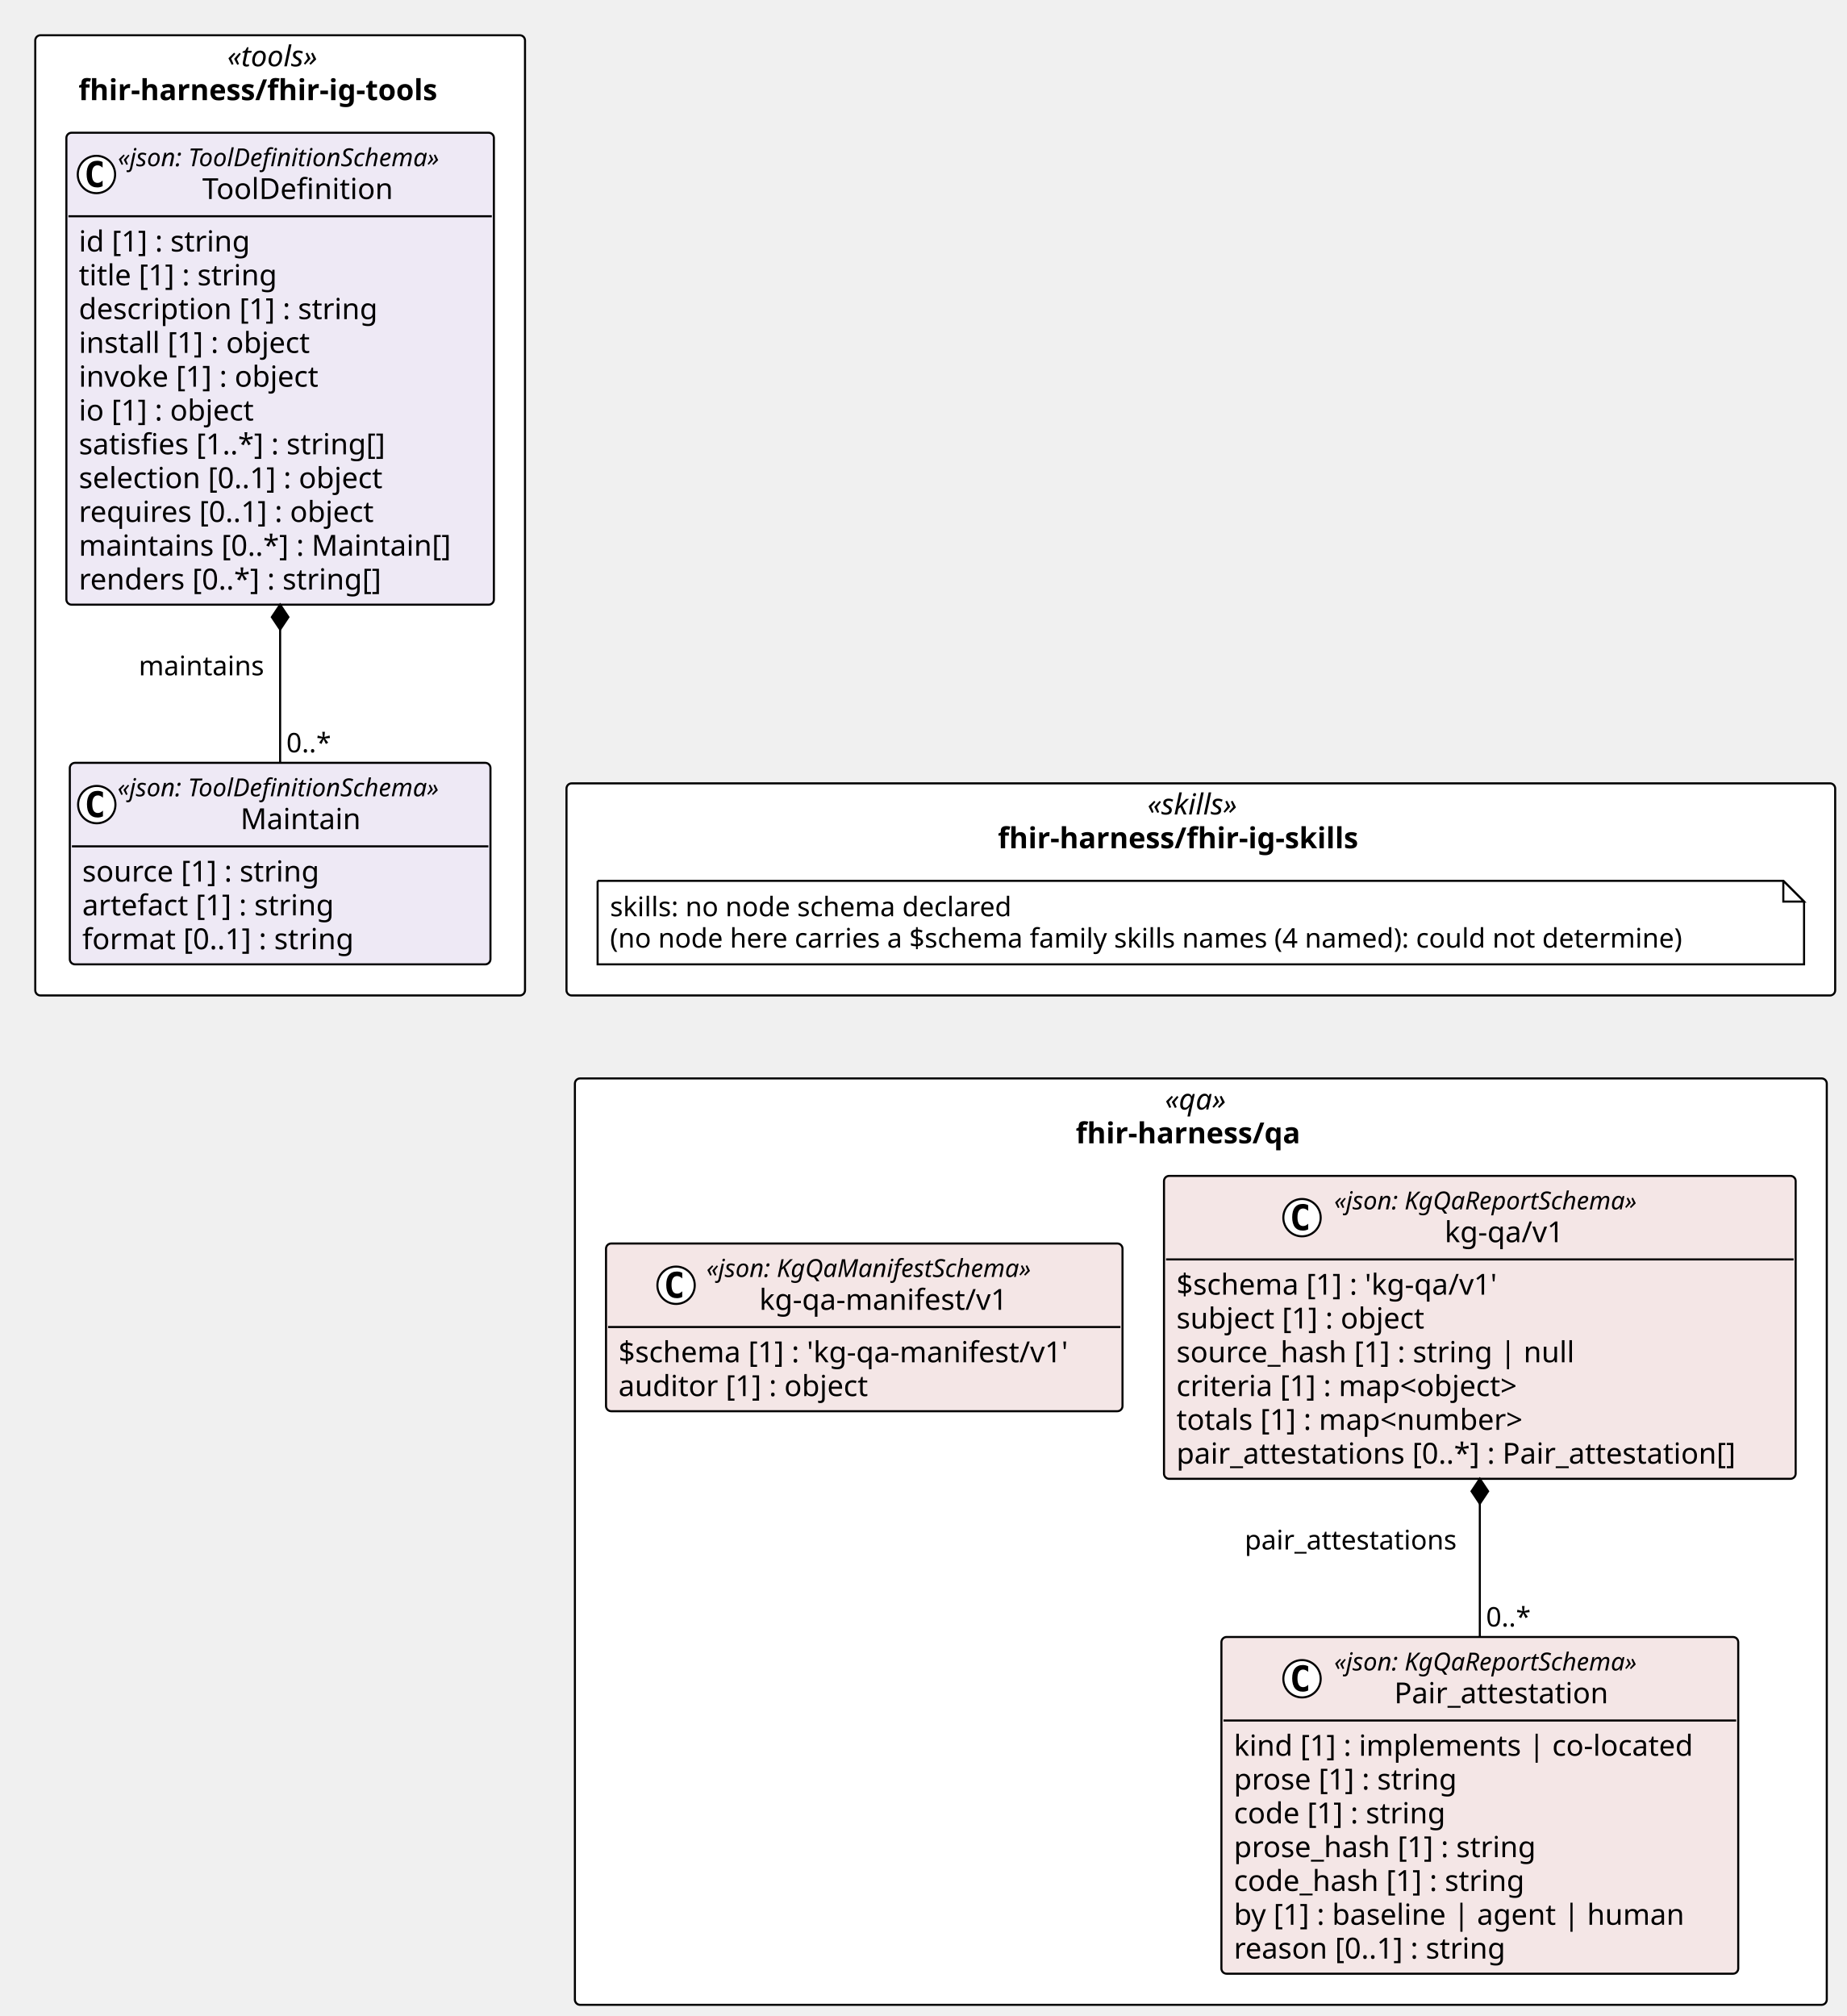
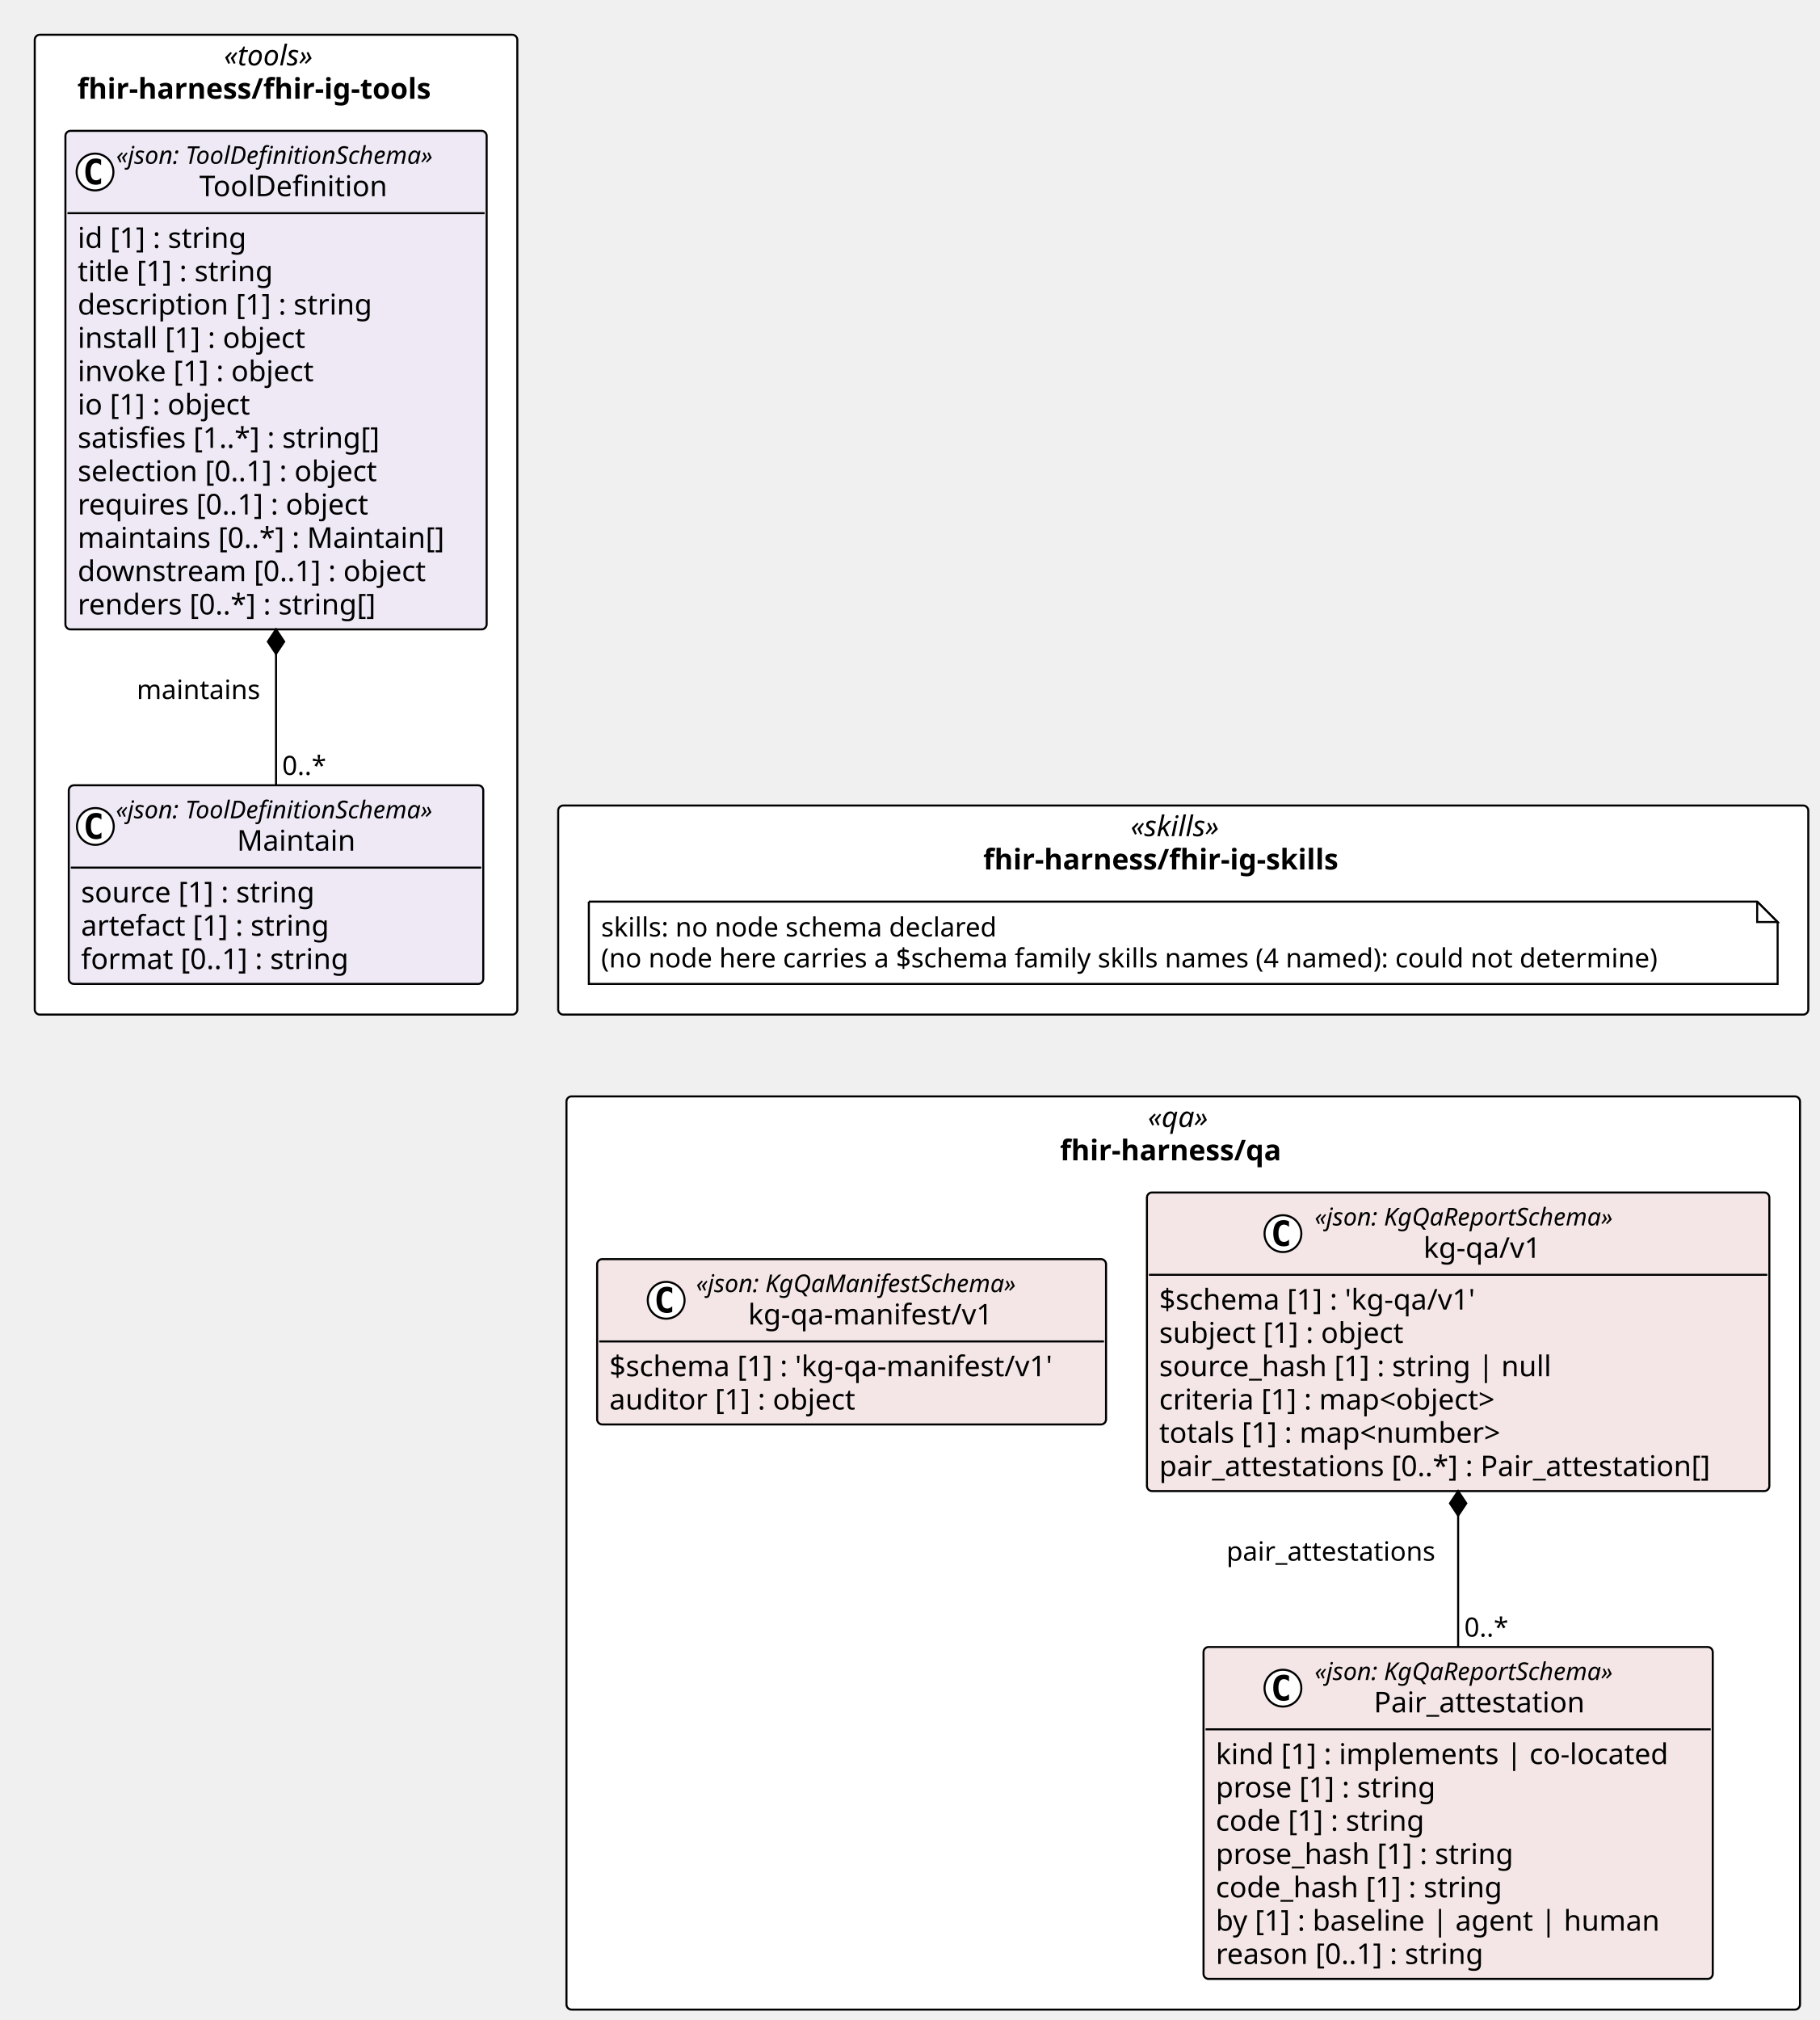
- <svg xmlns="http://www.w3.org/2000/svg" contentStyleType="text/css" height="972px" preserveAspectRatio="none" style="width:890px;height:972px;background:#FFFFFF;" version="1.1" viewBox="0 0 890 972" width="890px" zoomAndPan="magnify">
+ <svg xmlns="http://www.w3.org/2000/svg" contentStyleType="text/css" height="988px" preserveAspectRatio="none" style="width:890px;height:988px;background:#FFFFFF;" version="1.1" viewBox="0 0 890 988" width="890px" zoomAndPan="magnify">
  <defs />
  <g>
-     <rect fill="#FFFFFF" height="102.266" rx="2.5" ry="2.5" style="stroke:#000000;stroke-width:1.0;" width="611.574" x="273.079" y="377.688" />
-     <text fill="#000000" font-family="Verdana" font-size="14" font-style="italic" lengthAdjust="spacing" textLength="51.495" x="553.119" y="392.683">«skills»</text>
-     <text fill="#000000" font-family="Verdana" font-size="14" font-weight="bold" lengthAdjust="spacing" textLength="195.706" x="481.013" y="408.979">fhir-harness/fhir-ig-skills</text>
-     <rect fill="#FFFFFF" height="462.953" rx="2.5" ry="2.5" style="stroke:#000000;stroke-width:1.0;" width="236.079" x="17" y="17" />
+     <rect fill="#FFFFFF" height="102.266" rx="2.5" ry="2.5" style="stroke:#000000;stroke-width:1.0;" width="611.574" x="273.079" y="393.984" />
+     <text fill="#000000" font-family="Verdana" font-size="14" font-style="italic" lengthAdjust="spacing" textLength="51.495" x="553.119" y="408.979">«skills»</text>
+     <text fill="#000000" font-family="Verdana" font-size="14" font-weight="bold" lengthAdjust="spacing" textLength="195.706" x="481.013" y="425.276">fhir-harness/fhir-ig-skills</text>
+     <rect fill="#FFFFFF" height="479.25" rx="2.5" ry="2.5" style="stroke:#000000;stroke-width:1.0;" width="236.079" x="17" y="17" />
    <text fill="#000000" font-family="Verdana" font-size="14" font-style="italic" lengthAdjust="spacing" textLength="50.935" x="109.572" y="31.995">«tools»</text>
    <text fill="#000000" font-family="Verdana" font-size="14" font-weight="bold" lengthAdjust="spacing" textLength="194.394" x="37.843" y="48.292">fhir-harness/fhir-ig-tools</text>
-     <rect fill="#FFFFFF" height="446.656" rx="2.5" ry="2.5" style="stroke:#000000;stroke-width:1.0;" width="603.471" x="277.131" y="519.953" />
-     <text fill="#000000" font-family="Verdana" font-size="14" font-style="italic" lengthAdjust="spacing" textLength="34.597" x="561.568" y="534.948">«qa»</text>
-     <text fill="#000000" font-family="Verdana" font-size="14" font-weight="bold" lengthAdjust="spacing" textLength="120.6" x="518.566" y="551.245">fhir-harness/qa</text>
+     <rect fill="#FFFFFF" height="446.656" rx="2.5" ry="2.5" style="stroke:#000000;stroke-width:1.0;" width="603.471" x="277.131" y="536.25" />
+     <text fill="#000000" font-family="Verdana" font-size="14" font-style="italic" lengthAdjust="spacing" textLength="34.597" x="561.568" y="551.245">«qa»</text>
+     <text fill="#000000" font-family="Verdana" font-size="14" font-weight="bold" lengthAdjust="spacing" textLength="120.6" x="518.566" y="567.542">fhir-harness/qa</text>
    <g id="elem_n_fhir_harness_fhir_ig_skills_skills">
-       <path d="M288.079,424.688 L288.079,464.953 L869.653,464.953 L869.653,434.688 L859.653,424.688 L288.079,424.688 " fill="#FFFFFF" style="stroke:#000000;stroke-width:1.0;" />
-       <path d="M859.653,424.688 L859.653,434.688 L869.653,434.688 L859.653,424.688 " fill="#FFFFFF" style="stroke:#000000;stroke-width:1.0;" />
-       <text fill="#000000" font-family="Verdana" font-size="13" lengthAdjust="spacing" textLength="208.812" x="294.079" y="441.754">skills: no node schema declared</text>
-       <text fill="#000000" font-family="Verdana" font-size="13" lengthAdjust="spacing" textLength="560.574" x="294.079" y="456.887">(no node here carries a $schema family skills names (4 named): could not determine)</text>
+       <path d="M288.079,440.984 L288.079,481.25 L869.653,481.25 L869.653,450.984 L859.653,440.984 L288.079,440.984 " fill="#FFFFFF" style="stroke:#000000;stroke-width:1.0;" />
+       <path d="M859.653,440.984 L859.653,450.984 L869.653,450.984 L859.653,440.984 " fill="#FFFFFF" style="stroke:#000000;stroke-width:1.0;" />
+       <text fill="#000000" font-family="Verdana" font-size="13" lengthAdjust="spacing" textLength="208.812" x="294.079" y="458.051">skills: no node schema declared</text>
+       <text fill="#000000" font-family="Verdana" font-size="13" lengthAdjust="spacing" textLength="560.574" x="294.079" y="473.184">(no node here carries a $schema family skills names (4 named): could not determine)</text>
    </g>
    <g id="elem_fhir_harness_fhir_ig_tools_Maintain">
-       <rect codeLine="14" fill="#EEE9F5" height="97.156" id="fhir_harness_fhir_ig_tools_Maintain" rx="2.5" ry="2.5" style="stroke:#000000;stroke-width:1.0;" width="202.775" x="33.652" y="367.797" />
-       <ellipse cx="46.652" cy="387.93" fill="#FFFFFF" rx="9" ry="9" style="stroke:#000000;stroke-width:1.0;" />
-       <path d="M49.621,393.57 Q49.042,393.867 48.402,394.008 Q47.761,394.164 47.058,394.164 Q44.558,394.164 43.23,392.523 Q41.917,390.867 41.917,387.742 Q41.917,384.617 43.23,382.961 Q44.558,381.305 47.058,381.305 Q47.761,381.305 48.402,381.461 Q49.058,381.617 49.621,381.914 L49.621,384.633 Q48.996,384.055 48.402,383.789 Q47.808,383.508 47.183,383.508 Q45.839,383.508 45.152,384.586 Q44.464,385.648 44.464,387.742 Q44.464,389.836 45.152,390.914 Q45.839,391.977 47.183,391.977 Q47.808,391.977 48.402,391.711 Q48.996,391.43 49.621,390.852 L49.621,393.57 Z " fill="#000000" />
-       <text fill="#000000" font-family="Verdana" font-size="12" font-style="italic" lengthAdjust="spacing" textLength="178.775" x="56.652" y="383.935">«json: ToolDefinitionSchema»</text>
-       <text fill="#000000" font-family="Verdana" font-size="14" lengthAdjust="spacing" textLength="60.252" x="115.914" y="399.761">Maintain</text>
-       <line style="stroke:#000000;stroke-width:1.0;" x1="34.652" x2="235.427" y1="408.062" y2="408.062" />
-       <text fill="#000000" font-family="Verdana" font-size="14" lengthAdjust="spacing" textLength="124.886" x="39.652" y="425.058">source [1] : string</text>
-       <text fill="#000000" font-family="Verdana" font-size="14" lengthAdjust="spacing" textLength="133.219" x="39.652" y="441.354">artefact [1] : string</text>
-       <text fill="#000000" font-family="Verdana" font-size="14" lengthAdjust="spacing" textLength="142.851" x="39.652" y="457.651">format [0..1] : string</text>
+       <rect codeLine="14" fill="#EEE9F5" height="97.156" id="fhir_harness_fhir_ig_tools_Maintain" rx="2.5" ry="2.5" style="stroke:#000000;stroke-width:1.0;" width="202.775" x="33.652" y="384.094" />
+       <ellipse cx="46.652" cy="404.227" fill="#FFFFFF" rx="9" ry="9" style="stroke:#000000;stroke-width:1.0;" />
+       <path d="M49.621,409.867 Q49.042,410.164 48.402,410.305 Q47.761,410.461 47.058,410.461 Q44.558,410.461 43.23,408.82 Q41.917,407.164 41.917,404.039 Q41.917,400.914 43.23,399.258 Q44.558,397.602 47.058,397.602 Q47.761,397.602 48.402,397.758 Q49.058,397.914 49.621,398.211 L49.621,400.93 Q48.996,400.352 48.402,400.086 Q47.808,399.805 47.183,399.805 Q45.839,399.805 45.152,400.883 Q44.464,401.945 44.464,404.039 Q44.464,406.133 45.152,407.211 Q45.839,408.273 47.183,408.273 Q47.808,408.273 48.402,408.008 Q48.996,407.727 49.621,407.148 L49.621,409.867 Z " fill="#000000" />
+       <text fill="#000000" font-family="Verdana" font-size="12" font-style="italic" lengthAdjust="spacing" textLength="178.775" x="56.652" y="400.232">«json: ToolDefinitionSchema»</text>
+       <text fill="#000000" font-family="Verdana" font-size="14" lengthAdjust="spacing" textLength="60.252" x="115.914" y="416.058">Maintain</text>
+       <line style="stroke:#000000;stroke-width:1.0;" x1="34.652" x2="235.427" y1="424.359" y2="424.359" />
+       <text fill="#000000" font-family="Verdana" font-size="14" lengthAdjust="spacing" textLength="124.886" x="39.652" y="441.354">source [1] : string</text>
+       <text fill="#000000" font-family="Verdana" font-size="14" lengthAdjust="spacing" textLength="133.219" x="39.652" y="457.651">artefact [1] : string</text>
+       <text fill="#000000" font-family="Verdana" font-size="14" lengthAdjust="spacing" textLength="142.851" x="39.652" y="473.948">format [0..1] : string</text>
    </g>
    <g id="elem_fhir_harness_fhir_ig_tools_ToolDefinition">
-       <rect codeLine="19" fill="#EEE9F5" height="227.531" id="fhir_harness_fhir_ig_tools_ToolDefinition" rx="2.5" ry="2.5" style="stroke:#000000;stroke-width:1.0;" width="206.079" x="32" y="64" />
+       <rect codeLine="19" fill="#EEE9F5" height="243.828" id="fhir_harness_fhir_ig_tools_ToolDefinition" rx="2.5" ry="2.5" style="stroke:#000000;stroke-width:1.0;" width="206.079" x="32" y="64" />
      <ellipse cx="46.487" cy="84.133" fill="#FFFFFF" rx="9" ry="9" style="stroke:#000000;stroke-width:1.0;" />
      <path d="M49.455,89.773 Q48.877,90.07 48.237,90.211 Q47.596,90.367 46.893,90.367 Q44.393,90.367 43.065,88.727 Q41.752,87.07 41.752,83.945 Q41.752,80.82 43.065,79.164 Q44.393,77.508 46.893,77.508 Q47.596,77.508 48.237,77.664 Q48.893,77.82 49.455,78.117 L49.455,80.836 Q48.83,80.258 48.237,79.992 Q47.643,79.711 47.018,79.711 Q45.674,79.711 44.987,80.789 Q44.299,81.852 44.299,83.945 Q44.299,86.039 44.987,87.117 Q45.674,88.18 47.018,88.18 Q47.643,88.18 48.237,87.914 Q48.83,87.633 49.455,87.055 L49.455,89.773 Z " fill="#000000" />
      <text fill="#000000" font-family="Verdana" font-size="12" font-style="italic" lengthAdjust="spacing" textLength="178.775" x="56.817" y="80.139">«json: ToolDefinitionSchema»</text>
      <text fill="#000000" font-family="Verdana" font-size="14" lengthAdjust="spacing" textLength="97.364" x="97.523" y="95.964">ToolDefinition</text>
      <line style="stroke:#000000;stroke-width:1.0;" x1="33" x2="237.079" y1="104.266" y2="104.266" />
      <text fill="#000000" font-family="Verdana" font-size="14" lengthAdjust="spacing" textLength="90.863" x="38" y="121.261">id [1] : string</text>
      <text fill="#000000" font-family="Verdana" font-size="14" lengthAdjust="spacing" textLength="105.458" x="38" y="137.558">title [1] : string</text>
      <text fill="#000000" font-family="Verdana" font-size="14" lengthAdjust="spacing" textLength="155.928" x="38" y="153.855">description [1] : string</text>
      <text fill="#000000" font-family="Verdana" font-size="14" lengthAdjust="spacing" textLength="122.944" x="38" y="170.151">install [1] : object</text>
      <text fill="#000000" font-family="Verdana" font-size="14" lengthAdjust="spacing" textLength="127.374" x="38" y="186.448">invoke [1] : object</text>
      <text fill="#000000" font-family="Verdana" font-size="14" lengthAdjust="spacing" textLength="93.495" x="38" y="202.745">io [1] : object</text>
      <text fill="#000000" font-family="Verdana" font-size="14" lengthAdjust="spacing" textLength="162.183" x="38" y="219.042">satisfies [1..*] : string[]</text>
      <text fill="#000000" font-family="Verdana" font-size="14" lengthAdjust="spacing" textLength="161.773" x="38" y="235.339">selection [0..1] : object</text>
      <text fill="#000000" font-family="Verdana" font-size="14" lengthAdjust="spacing" textLength="156.529" x="38" y="251.636">requires [0..1] : object</text>
      <text fill="#000000" font-family="Verdana" font-size="14" lengthAdjust="spacing" textLength="194.079" x="38" y="267.933">maintains [0..*] : Maintain[]</text>
-       <text fill="#000000" font-family="Verdana" font-size="14" lengthAdjust="spacing" textLength="158.703" x="38" y="284.229">renders [0..*] : string[]</text>
+       <text fill="#000000" font-family="Verdana" font-size="14" lengthAdjust="spacing" textLength="185.992" x="38" y="284.229">downstream [0..1] : object</text>
+       <text fill="#000000" font-family="Verdana" font-size="14" lengthAdjust="spacing" textLength="158.703" x="38" y="300.526">renders [0..*] : string[]</text>
    </g>
    <g id="elem_fhir_harness_qa_kg_qa_v1_Pair_attestation">
-       <rect codeLine="34" fill="#F4E6E6" height="162.344" id="fhir_harness_qa_kg_qa_v1_Pair_attestation" rx="2.5" ry="2.5" style="stroke:#000000;stroke-width:1.0;" width="249.132" x="588.788" y="789.266" />
-       <ellipse cx="627.642" cy="809.398" fill="#FFFFFF" rx="9" ry="9" style="stroke:#000000;stroke-width:1.0;" />
-       <path d="M630.61,815.039 Q630.032,815.336 629.392,815.477 Q628.751,815.633 628.048,815.633 Q625.548,815.633 624.22,813.992 Q622.907,812.336 622.907,809.211 Q622.907,806.086 624.22,804.43 Q625.548,802.773 628.048,802.773 Q628.751,802.773 629.392,802.93 Q630.048,803.086 630.61,803.383 L630.61,806.102 Q629.985,805.523 629.392,805.258 Q628.798,804.977 628.173,804.977 Q626.829,804.977 626.142,806.055 Q625.454,807.117 625.454,809.211 Q625.454,811.305 626.142,812.383 Q626.829,813.445 628.173,813.445 Q628.798,813.445 629.392,813.18 Q629.985,812.898 630.61,812.32 L630.61,815.039 Z " fill="#000000" />
-       <text fill="#000000" font-family="Verdana" font-size="12" font-style="italic" lengthAdjust="spacing" textLength="167.924" x="643.142" y="805.404">«json: KgQaReportSchema»</text>
-       <text fill="#000000" font-family="Verdana" font-size="14" lengthAdjust="spacing" textLength="110.018" x="672.095" y="821.23">Pair_attestation</text>
-       <line style="stroke:#000000;stroke-width:1.0;" x1="589.788" x2="836.919" y1="829.531" y2="829.531" />
-       <text fill="#000000" font-family="Verdana" font-size="14" lengthAdjust="spacing" textLength="237.132" x="594.788" y="846.526">kind [1] : implements | co-located</text>
-       <text fill="#000000" font-family="Verdana" font-size="14" lengthAdjust="spacing" textLength="117.202" x="594.788" y="862.823">prose [1] : string</text>
-       <text fill="#000000" font-family="Verdana" font-size="14" lengthAdjust="spacing" textLength="111.85" x="594.788" y="879.12">code [1] : string</text>
-       <text fill="#000000" font-family="Verdana" font-size="14" lengthAdjust="spacing" textLength="157.821" x="594.788" y="895.417">prose_hash [1] : string</text>
-       <text fill="#000000" font-family="Verdana" font-size="14" lengthAdjust="spacing" textLength="152.469" x="594.788" y="911.714">code_hash [1] : string</text>
-       <text fill="#000000" font-family="Verdana" font-size="14" lengthAdjust="spacing" textLength="230.221" x="594.788" y="928.011">by [1] : baseline | agent | human</text>
-       <text fill="#000000" font-family="Verdana" font-size="14" lengthAdjust="spacing" textLength="143.575" x="594.788" y="944.308">reason [0..1] : string</text>
+       <rect codeLine="35" fill="#F4E6E6" height="162.344" id="fhir_harness_qa_kg_qa_v1_Pair_attestation" rx="2.5" ry="2.5" style="stroke:#000000;stroke-width:1.0;" width="249.132" x="588.788" y="805.562" />
+       <ellipse cx="627.642" cy="825.695" fill="#FFFFFF" rx="9" ry="9" style="stroke:#000000;stroke-width:1.0;" />
+       <path d="M630.61,831.336 Q630.032,831.633 629.392,831.773 Q628.751,831.93 628.048,831.93 Q625.548,831.93 624.22,830.289 Q622.907,828.633 622.907,825.508 Q622.907,822.383 624.22,820.727 Q625.548,819.07 628.048,819.07 Q628.751,819.07 629.392,819.227 Q630.048,819.383 630.61,819.68 L630.61,822.398 Q629.985,821.82 629.392,821.555 Q628.798,821.273 628.173,821.273 Q626.829,821.273 626.142,822.352 Q625.454,823.414 625.454,825.508 Q625.454,827.602 626.142,828.68 Q626.829,829.742 628.173,829.742 Q628.798,829.742 629.392,829.477 Q629.985,829.195 630.61,828.617 L630.61,831.336 Z " fill="#000000" />
+       <text fill="#000000" font-family="Verdana" font-size="12" font-style="italic" lengthAdjust="spacing" textLength="167.924" x="643.142" y="821.701">«json: KgQaReportSchema»</text>
+       <text fill="#000000" font-family="Verdana" font-size="14" lengthAdjust="spacing" textLength="110.018" x="672.095" y="837.526">Pair_attestation</text>
+       <line style="stroke:#000000;stroke-width:1.0;" x1="589.788" x2="836.919" y1="845.828" y2="845.828" />
+       <text fill="#000000" font-family="Verdana" font-size="14" lengthAdjust="spacing" textLength="237.132" x="594.788" y="862.823">kind [1] : implements | co-located</text>
+       <text fill="#000000" font-family="Verdana" font-size="14" lengthAdjust="spacing" textLength="117.202" x="594.788" y="879.12">prose [1] : string</text>
+       <text fill="#000000" font-family="Verdana" font-size="14" lengthAdjust="spacing" textLength="111.85" x="594.788" y="895.417">code [1] : string</text>
+       <text fill="#000000" font-family="Verdana" font-size="14" lengthAdjust="spacing" textLength="157.821" x="594.788" y="911.714">prose_hash [1] : string</text>
+       <text fill="#000000" font-family="Verdana" font-size="14" lengthAdjust="spacing" textLength="152.469" x="594.788" y="928.011">code_hash [1] : string</text>
+       <text fill="#000000" font-family="Verdana" font-size="14" lengthAdjust="spacing" textLength="230.221" x="594.788" y="944.308">by [1] : baseline | agent | human</text>
+       <text fill="#000000" font-family="Verdana" font-size="14" lengthAdjust="spacing" textLength="143.575" x="594.788" y="960.605">reason [0..1] : string</text>
    </g>
    <g id="elem_fhir_harness_qa_kg_qa_v1_kg_qa_v1">
-       <rect codeLine="43" fill="#F4E6E6" height="146.047" id="fhir_harness_qa_kg_qa_v1_kg_qa_v1" rx="2.5" ry="2.5" style="stroke:#000000;stroke-width:1.0;" width="304.496" x="561.106" y="566.953" />
-       <ellipse cx="627.642" cy="587.086" fill="#FFFFFF" rx="9" ry="9" style="stroke:#000000;stroke-width:1.0;" />
-       <path d="M630.61,592.727 Q630.032,593.023 629.392,593.164 Q628.751,593.32 628.048,593.32 Q625.548,593.32 624.22,591.68 Q622.907,590.023 622.907,586.898 Q622.907,583.773 624.22,582.117 Q625.548,580.461 628.048,580.461 Q628.751,580.461 629.392,580.617 Q630.048,580.773 630.61,581.07 L630.61,583.789 Q629.985,583.211 629.392,582.945 Q628.798,582.664 628.173,582.664 Q626.829,582.664 626.142,583.742 Q625.454,584.805 625.454,586.898 Q625.454,588.992 626.142,590.07 Q626.829,591.133 628.173,591.133 Q628.798,591.133 629.392,590.867 Q629.985,590.586 630.61,590.008 L630.61,592.727 Z " fill="#000000" />
-       <text fill="#000000" font-family="Verdana" font-size="12" font-style="italic" lengthAdjust="spacing" textLength="167.924" x="643.142" y="583.092">«json: KgQaReportSchema»</text>
-       <text fill="#000000" font-family="Verdana" font-size="14" lengthAdjust="spacing" textLength="61.421" x="696.393" y="598.917">kg-qa/v1</text>
-       <line style="stroke:#000000;stroke-width:1.0;" x1="562.106" x2="864.602" y1="607.219" y2="607.219" />
-       <text fill="#000000" font-family="Verdana" font-size="14" lengthAdjust="spacing" textLength="170.618" x="567.106" y="624.214">$schema [1] : 'kg-qa/v1'</text>
-       <text fill="#000000" font-family="Verdana" font-size="14" lengthAdjust="spacing" textLength="131.783" x="567.106" y="640.511">subject [1] : object</text>
-       <text fill="#000000" font-family="Verdana" font-size="14" lengthAdjust="spacing" textLength="204.648" x="567.106" y="656.808">source_hash [1] : string | null</text>
-       <text fill="#000000" font-family="Verdana" font-size="14" lengthAdjust="spacing" textLength="185.274" x="567.106" y="673.105">criteria [1] : map&lt;object&gt;</text>
-       <text fill="#000000" font-family="Verdana" font-size="14" lengthAdjust="spacing" textLength="186.409" x="567.106" y="689.401">totals [1] : map&lt;number&gt;</text>
-       <text fill="#000000" font-family="Verdana" font-size="14" lengthAdjust="spacing" textLength="292.496" x="567.106" y="705.698">pair_attestations [0..*] : Pair_attestation[]</text>
+       <rect codeLine="44" fill="#F4E6E6" height="146.047" id="fhir_harness_qa_kg_qa_v1_kg_qa_v1" rx="2.5" ry="2.5" style="stroke:#000000;stroke-width:1.0;" width="304.496" x="561.106" y="583.25" />
+       <ellipse cx="627.642" cy="603.383" fill="#FFFFFF" rx="9" ry="9" style="stroke:#000000;stroke-width:1.0;" />
+       <path d="M630.61,609.023 Q630.032,609.32 629.392,609.461 Q628.751,609.617 628.048,609.617 Q625.548,609.617 624.22,607.977 Q622.907,606.32 622.907,603.195 Q622.907,600.07 624.22,598.414 Q625.548,596.758 628.048,596.758 Q628.751,596.758 629.392,596.914 Q630.048,597.07 630.61,597.367 L630.61,600.086 Q629.985,599.508 629.392,599.242 Q628.798,598.961 628.173,598.961 Q626.829,598.961 626.142,600.039 Q625.454,601.102 625.454,603.195 Q625.454,605.289 626.142,606.367 Q626.829,607.43 628.173,607.43 Q628.798,607.43 629.392,607.164 Q629.985,606.883 630.61,606.305 L630.61,609.023 Z " fill="#000000" />
+       <text fill="#000000" font-family="Verdana" font-size="12" font-style="italic" lengthAdjust="spacing" textLength="167.924" x="643.142" y="599.389">«json: KgQaReportSchema»</text>
+       <text fill="#000000" font-family="Verdana" font-size="14" lengthAdjust="spacing" textLength="61.421" x="696.393" y="615.214">kg-qa/v1</text>
+       <line style="stroke:#000000;stroke-width:1.0;" x1="562.106" x2="864.602" y1="623.516" y2="623.516" />
+       <text fill="#000000" font-family="Verdana" font-size="14" lengthAdjust="spacing" textLength="170.618" x="567.106" y="640.511">$schema [1] : 'kg-qa/v1'</text>
+       <text fill="#000000" font-family="Verdana" font-size="14" lengthAdjust="spacing" textLength="131.783" x="567.106" y="656.808">subject [1] : object</text>
+       <text fill="#000000" font-family="Verdana" font-size="14" lengthAdjust="spacing" textLength="204.648" x="567.106" y="673.105">source_hash [1] : string | null</text>
+       <text fill="#000000" font-family="Verdana" font-size="14" lengthAdjust="spacing" textLength="185.274" x="567.106" y="689.401">criteria [1] : map&lt;object&gt;</text>
+       <text fill="#000000" font-family="Verdana" font-size="14" lengthAdjust="spacing" textLength="186.409" x="567.106" y="705.698">totals [1] : map&lt;number&gt;</text>
+       <text fill="#000000" font-family="Verdana" font-size="14" lengthAdjust="spacing" textLength="292.496" x="567.106" y="721.995">pair_attestations [0..*] : Pair_attestation[]</text>
    </g>
    <g id="elem_fhir_harness_qa_kg_qa_manifest_v1_kg_qa_manifest_v1">
-       <rect codeLine="51" fill="#F4E6E6" height="80.859" id="fhir_harness_qa_kg_qa_manifest_v1_kg_qa_manifest_v1" rx="2.5" ry="2.5" style="stroke:#000000;stroke-width:1.0;" width="248.975" x="292.131" y="599.547" />
-       <ellipse cx="325.902" cy="619.68" fill="#FFFFFF" rx="9" ry="9" style="stroke:#000000;stroke-width:1.0;" />
-       <path d="M328.871,625.32 Q328.293,625.617 327.652,625.758 Q327.011,625.914 326.308,625.914 Q323.808,625.914 322.48,624.273 Q321.168,622.617 321.168,619.492 Q321.168,616.367 322.48,614.711 Q323.808,613.055 326.308,613.055 Q327.011,613.055 327.652,613.211 Q328.308,613.367 328.871,613.664 L328.871,616.383 Q328.246,615.805 327.652,615.539 Q327.058,615.258 326.433,615.258 Q325.09,615.258 324.402,616.336 Q323.715,617.398 323.715,619.492 Q323.715,621.586 324.402,622.664 Q325.09,623.727 326.433,623.727 Q327.058,623.727 327.652,623.461 Q328.246,623.18 328.871,622.602 L328.871,625.32 Z " fill="#000000" />
-       <text fill="#000000" font-family="Verdana" font-size="12" font-style="italic" lengthAdjust="spacing" textLength="178.816" x="340.518" y="615.686">«json: KgQaManifestSchema»</text>
-       <text fill="#000000" font-family="Verdana" font-size="14" lengthAdjust="spacing" textLength="127.777" x="366.037" y="631.511">kg-qa-manifest/v1</text>
-       <line style="stroke:#000000;stroke-width:1.0;" x1="293.131" x2="540.106" y1="639.812" y2="639.812" />
-       <text fill="#000000" font-family="Verdana" font-size="14" lengthAdjust="spacing" textLength="236.975" x="298.131" y="656.808">$schema [1] : 'kg-qa-manifest/v1'</text>
-       <text fill="#000000" font-family="Verdana" font-size="14" lengthAdjust="spacing" textLength="131.079" x="298.131" y="673.105">auditor [1] : object</text>
+       <rect codeLine="52" fill="#F4E6E6" height="80.859" id="fhir_harness_qa_kg_qa_manifest_v1_kg_qa_manifest_v1" rx="2.5" ry="2.5" style="stroke:#000000;stroke-width:1.0;" width="248.975" x="292.131" y="615.844" />
+       <ellipse cx="325.902" cy="635.977" fill="#FFFFFF" rx="9" ry="9" style="stroke:#000000;stroke-width:1.0;" />
+       <path d="M328.871,641.617 Q328.293,641.914 327.652,642.055 Q327.011,642.211 326.308,642.211 Q323.808,642.211 322.48,640.57 Q321.168,638.914 321.168,635.789 Q321.168,632.664 322.48,631.008 Q323.808,629.352 326.308,629.352 Q327.011,629.352 327.652,629.508 Q328.308,629.664 328.871,629.961 L328.871,632.68 Q328.246,632.102 327.652,631.836 Q327.058,631.555 326.433,631.555 Q325.09,631.555 324.402,632.633 Q323.715,633.695 323.715,635.789 Q323.715,637.883 324.402,638.961 Q325.09,640.023 326.433,640.023 Q327.058,640.023 327.652,639.758 Q328.246,639.477 328.871,638.898 L328.871,641.617 Z " fill="#000000" />
+       <text fill="#000000" font-family="Verdana" font-size="12" font-style="italic" lengthAdjust="spacing" textLength="178.816" x="340.518" y="631.982">«json: KgQaManifestSchema»</text>
+       <text fill="#000000" font-family="Verdana" font-size="14" lengthAdjust="spacing" textLength="127.777" x="366.037" y="647.808">kg-qa-manifest/v1</text>
+       <line style="stroke:#000000;stroke-width:1.0;" x1="293.131" x2="540.106" y1="656.109" y2="656.109" />
+       <text fill="#000000" font-family="Verdana" font-size="14" lengthAdjust="spacing" textLength="236.975" x="298.131" y="673.105">$schema [1] : 'kg-qa-manifest/v1'</text>
+       <text fill="#000000" font-family="Verdana" font-size="14" lengthAdjust="spacing" textLength="131.079" x="298.131" y="689.401">auditor [1] : object</text>
    </g>
-     <line style="stroke:#000000;stroke-width:1.0;" x1="135.04" x2="135.04" y1="291.531" y2="367.797" />
-     <polygon fill="#000000" points="135.04,291.531,131.04,297.531,135.04,303.531,139.04,297.531,135.04,291.531" style="stroke:#000000;stroke-width:1.0;" />
-     <text fill="#000000" font-family="Verdana" font-size="13" lengthAdjust="spacing" textLength="64.168" x="66.871" y="325.598">maintains</text>
-     <text fill="#000000" font-family="Verdana" font-size="13" lengthAdjust="spacing" textLength="23.036" x="138.04" y="362.731">0..*</text>
-     <line style="stroke:#000000;stroke-width:1.0;" x1="713.354" x2="713.354" y1="713" y2="789.266" />
-     <polygon fill="#000000" points="713.354,713,709.354,719,713.354,725,717.354,719,713.354,713" style="stroke:#000000;stroke-width:1.0;" />
-     <text fill="#000000" font-family="Verdana" font-size="13" lengthAdjust="spacing" textLength="109.345" x="600.009" y="747.067">pair_attestations</text>
-     <text fill="#000000" font-family="Verdana" font-size="13" lengthAdjust="spacing" textLength="23.036" x="716.354" y="784.2">0..*</text>
+     <line style="stroke:#000000;stroke-width:1.0;" x1="135.04" x2="135.04" y1="307.828" y2="384.094" />
+     <polygon fill="#000000" points="135.04,307.828,131.04,313.828,135.04,319.828,139.04,313.828,135.04,307.828" style="stroke:#000000;stroke-width:1.0;" />
+     <text fill="#000000" font-family="Verdana" font-size="13" lengthAdjust="spacing" textLength="64.168" x="66.871" y="341.895">maintains</text>
+     <text fill="#000000" font-family="Verdana" font-size="13" lengthAdjust="spacing" textLength="23.036" x="138.04" y="379.028">0..*</text>
+     <line style="stroke:#000000;stroke-width:1.0;" x1="713.354" x2="713.354" y1="729.297" y2="805.562" />
+     <polygon fill="#000000" points="713.354,729.297,709.354,735.297,713.354,741.297,717.354,735.297,713.354,729.297" style="stroke:#000000;stroke-width:1.0;" />
+     <text fill="#000000" font-family="Verdana" font-size="13" lengthAdjust="spacing" textLength="109.345" x="600.009" y="763.364">pair_attestations</text>
+     <text fill="#000000" font-family="Verdana" font-size="13" lengthAdjust="spacing" textLength="23.036" x="716.354" y="800.497">0..*</text>
  </g>
</svg>
